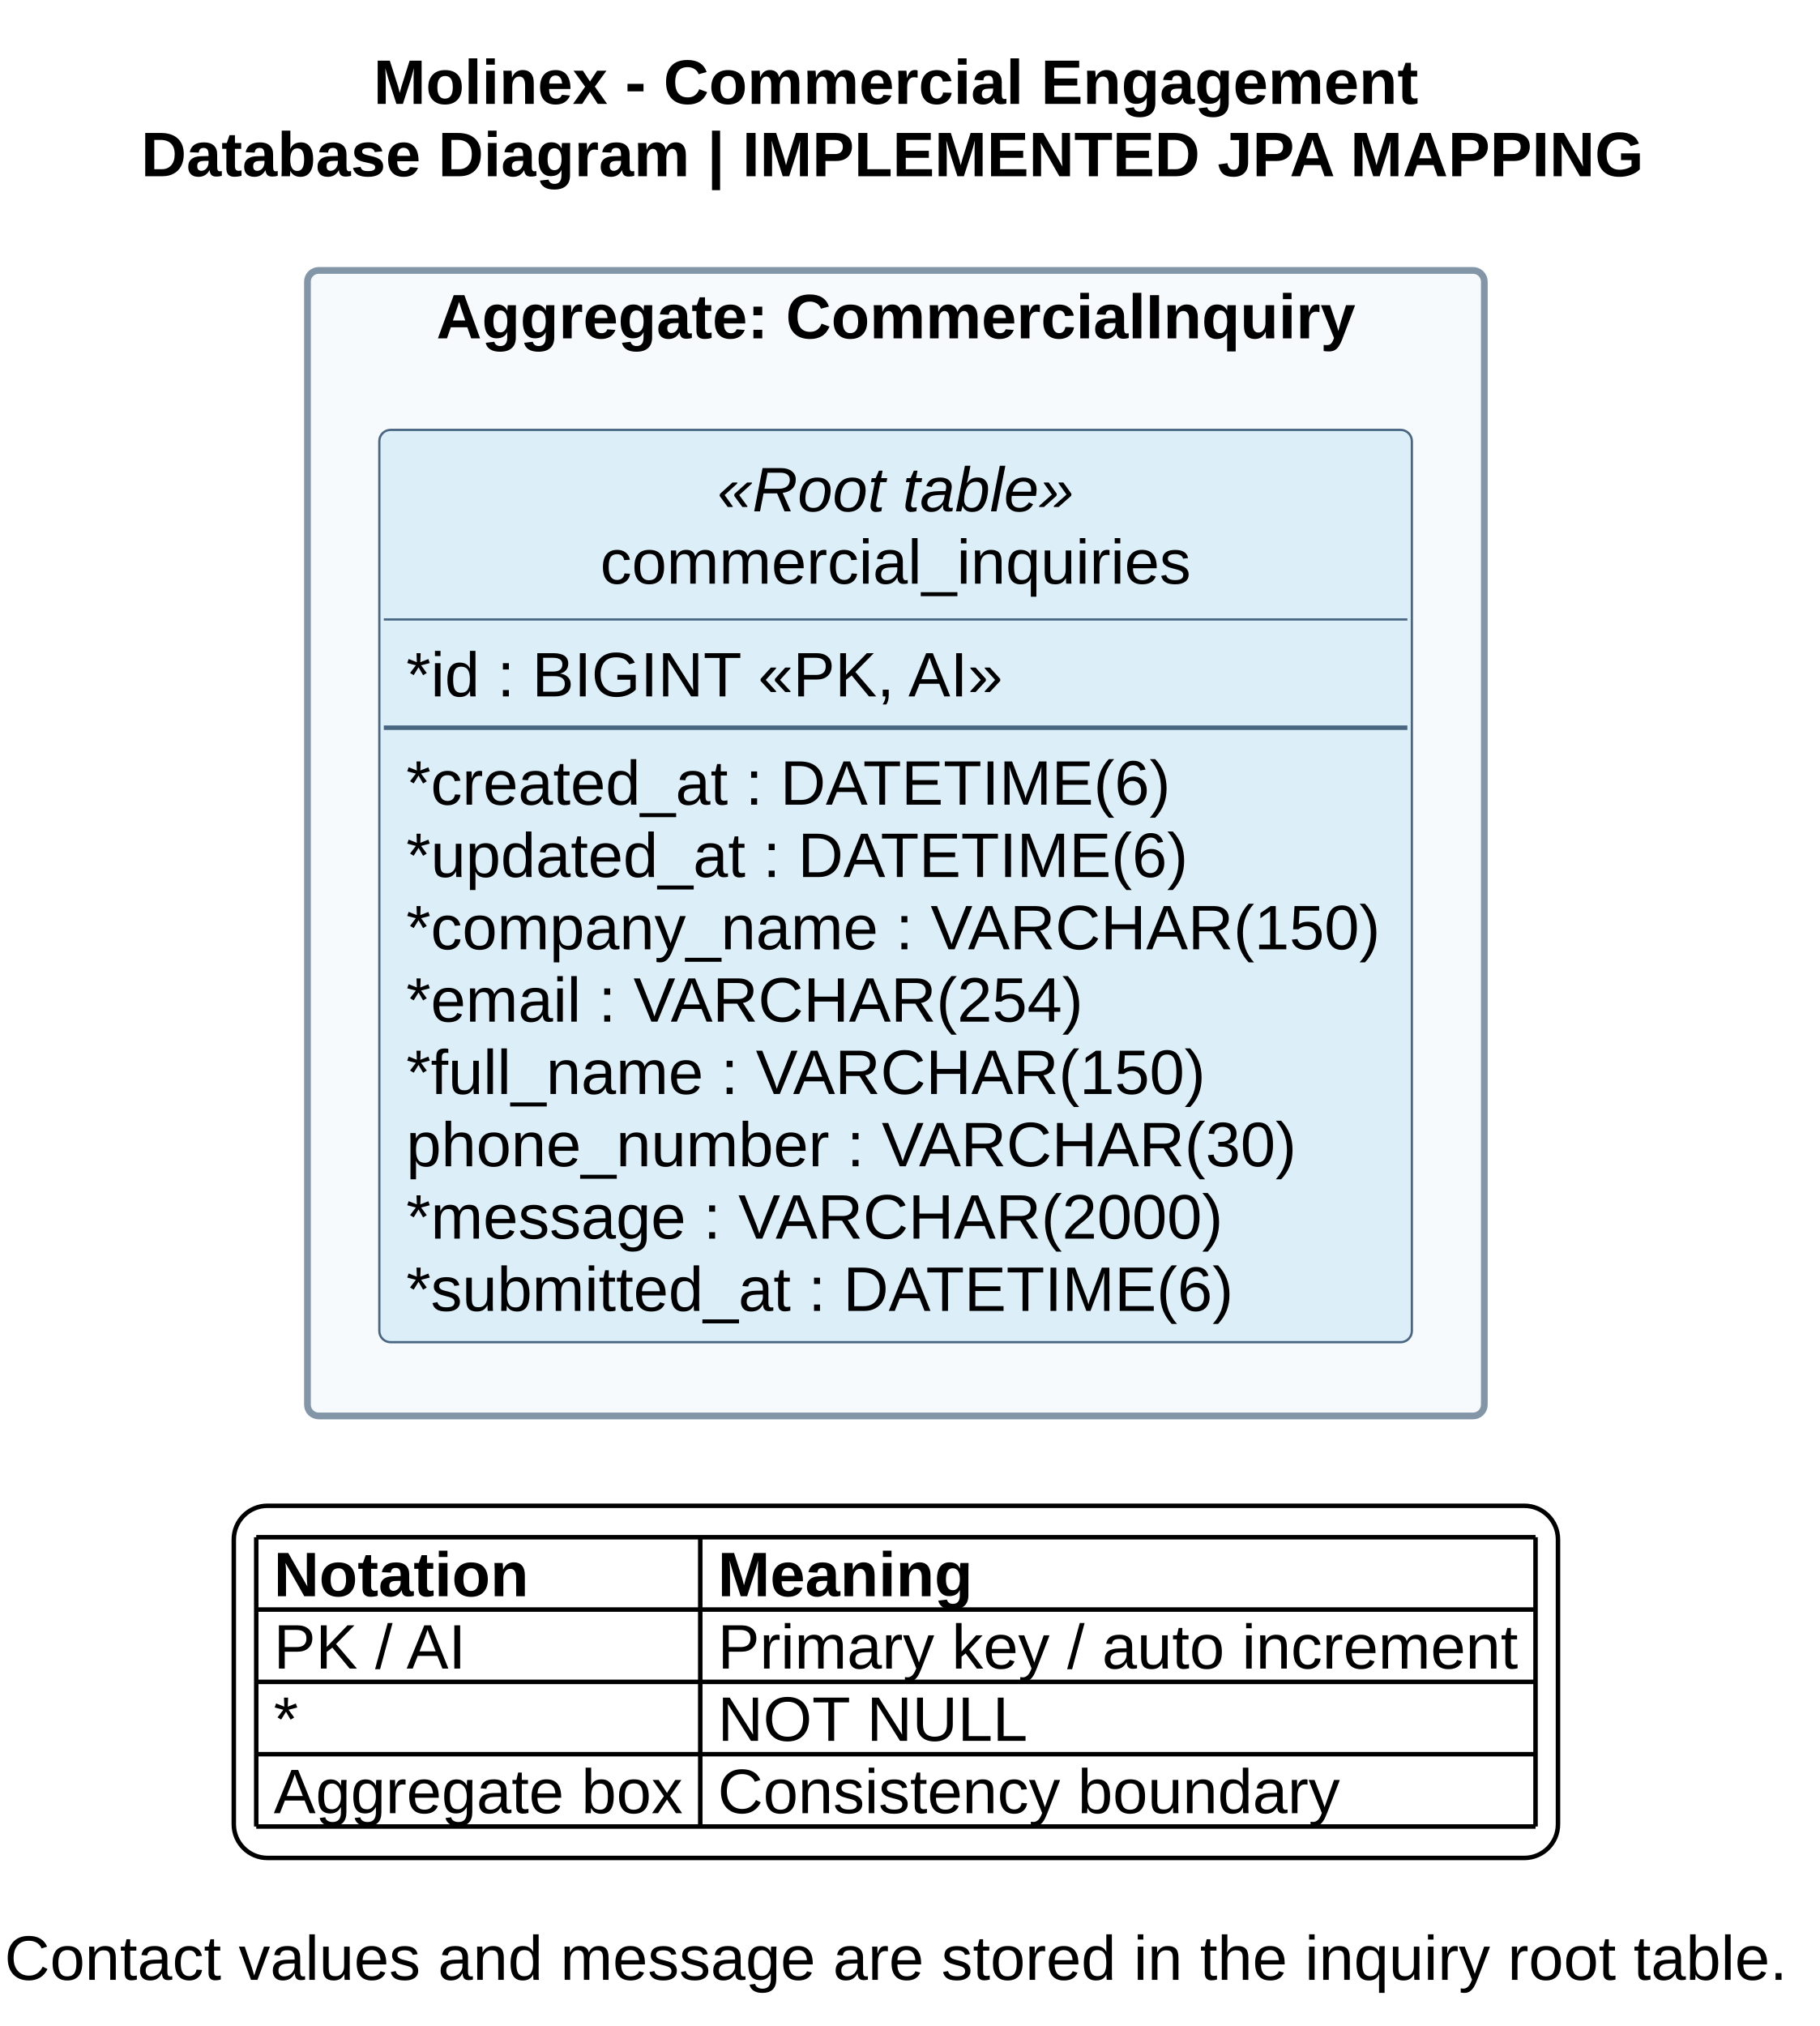
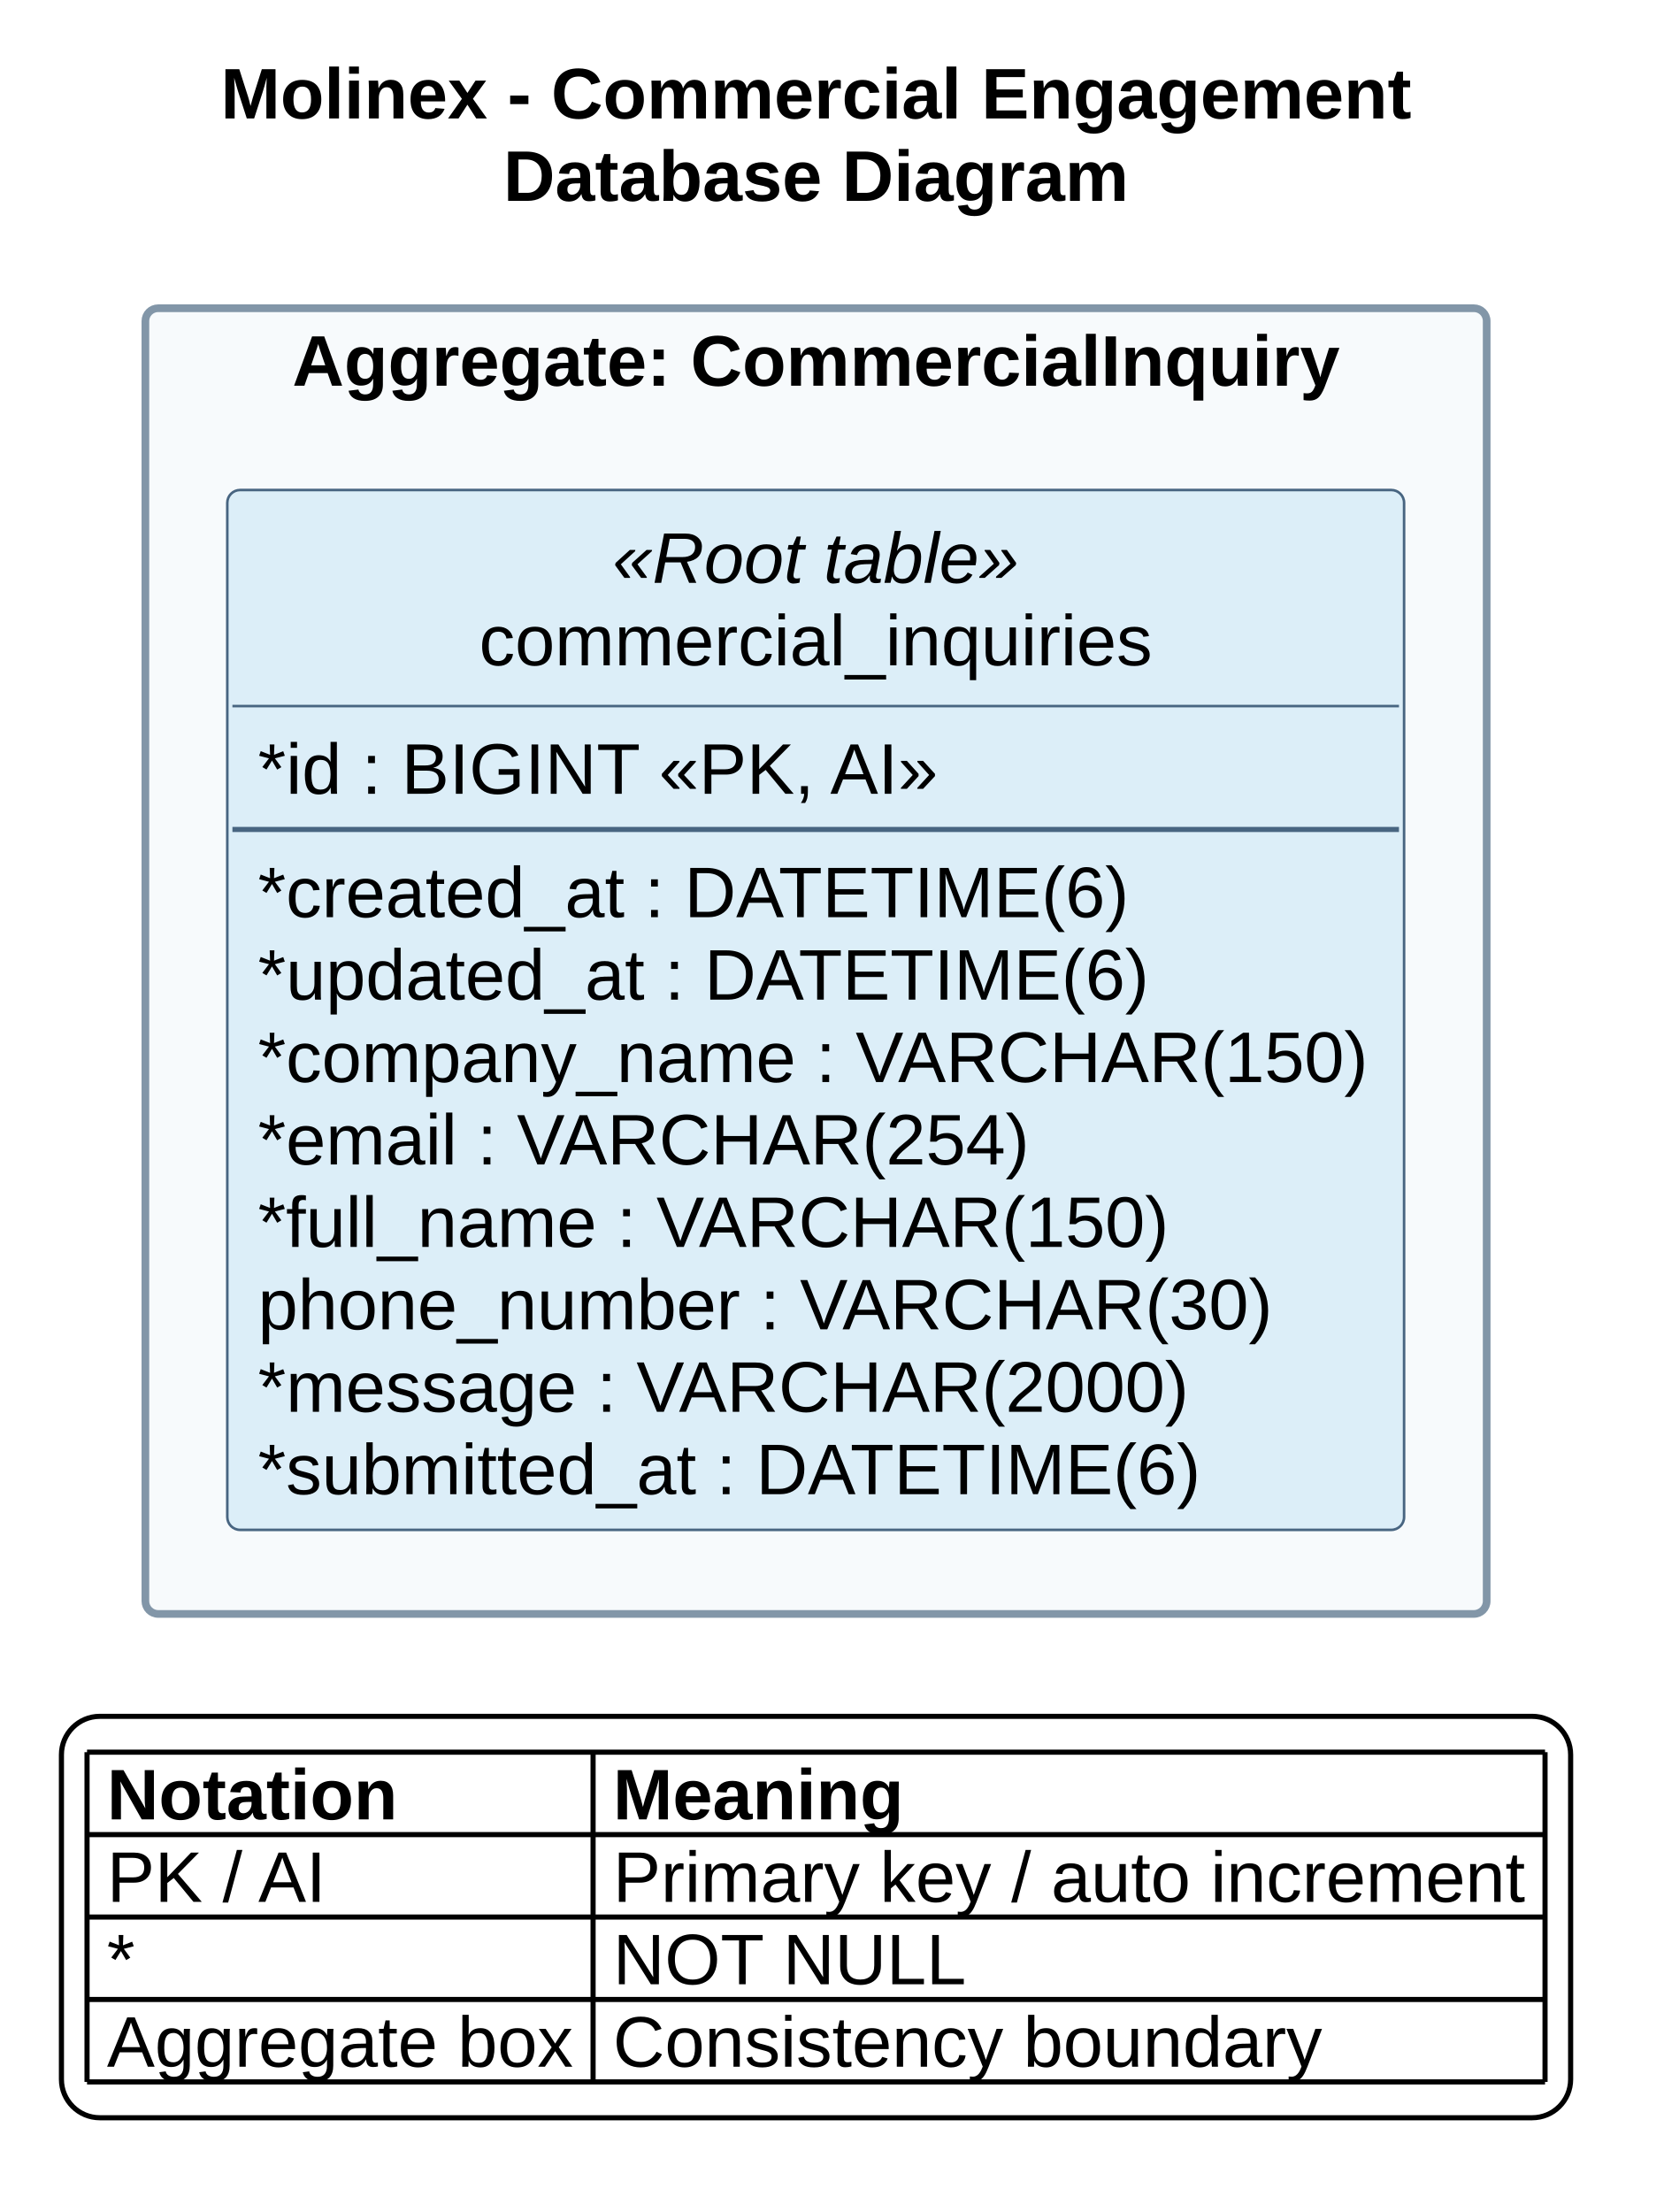
- <svg xmlns="http://www.w3.org/2000/svg" version="1.1" data-diagram-type="CLASS" style="width:405px;height:451px;background:#FFFFFF;" width="405px" height="451px" viewBox="0 0 405 451" zoomAndPan="magnify" preserveAspectRatio="none" contentStyleType="text/css">
+ <svg xmlns="http://www.w3.org/2000/svg" version="1.1" data-diagram-type="CLASS" style="width:325px;height:432px;background:#FFFFFF;" width="325px" height="432px" viewBox="0 0 325 432" zoomAndPan="magnify" preserveAspectRatio="none" contentStyleType="text/css">
  <defs />
  <g font-family="sans-serif" lengthAdjust="spacing">
    <g class="title" data-source-line="15">
-       <text x="83.144" y="23.132" fill="#000" font-size="14" textLength="232.606" font-weight="700" font-family="Arial">Molinex - Commercial Engagement</text>
-       <text x="31.396" y="39.23" fill="#000" font-size="14" textLength="336.103" font-weight="700" font-family="Arial">Database Diagram | IMPLEMENTED JPA MAPPING</text>
+       <text x="43.096" y="23.132" fill="#000" font-size="14" textLength="232.606" font-weight="700" font-family="Arial">Molinex - Commercial Engagement</text>
+       <text x="98.317" y="39.23" fill="#000" font-size="14" textLength="122.165" font-weight="700" font-family="Arial">Database Diagram</text>
    </g>
-     <g class="cluster" data-qualified-name="aggregate_0" id="ent0001" data-source-line="19">
-       <rect x="68.447" y="60.197" width="262" height="255" fill="#F7FAFC" style="stroke:#8296A8;stroke-width:1.5;" rx="2.5" ry="2.5" />
-       <text x="97.147" y="75.329" fill="#000" font-size="14" textLength="204.6" font-weight="700" font-family="Arial">Aggregate: CommercialInquiry</text>
+     <g class="cluster" data-qualified-name="aggregate_0" id="ent0001" data-source-line="16">
+       <rect x="28.399" y="60.197" width="262" height="255" fill="#F7FAFC" style="stroke:#8296A8;stroke-width:1.5;" rx="2.5" ry="2.5" />
+       <text x="57.1" y="75.329" fill="#000" font-size="14" textLength="204.6" font-weight="700" font-family="Arial">Aggregate: CommercialInquiry</text>
    </g>
-     <g class="entity" data-qualified-name="aggregate_0.commercial_inquiries" id="ent0002" data-source-line="20">
-       <rect x="84.447" y="95.697" width="229.868" height="203.085" fill="#DCEEF8" style="stroke:#486581;stroke-width:0.5;" rx="2.5" ry="2.5" />
-       <text x="159.685" y="113.829" fill="#000" font-size="14" textLength="79.393" font-style="italic" font-family="Arial">«Root table»</text>
-       <text x="133.637" y="129.928" fill="#000" font-size="14" textLength="131.489" font-family="Arial">commercial_inquiries</text>
-       <line x1="85.447" y1="137.895" x2="313.315" y2="137.895" style="stroke:#486581;stroke-width:0.5;" />
-       <text x="90.447" y="155.026" fill="#000" font-size="14" textLength="133.827" font-family="Arial">*id : BIGINT «PK, AI»</text>
-       <line x1="85.447" y1="161.993" x2="313.315" y2="161.993" style="stroke:#486581;stroke-width:1;" />
-       <text x="90.447" y="179.125" fill="#000" font-size="14" textLength="171.165" font-family="Arial">*created_at : DATETIME(6)</text>
-       <text x="90.447" y="195.224" fill="#000" font-size="14" textLength="175.075" font-family="Arial">*updated_at : DATETIME(6)</text>
-       <text x="90.447" y="211.322" fill="#000" font-size="14" textLength="217.868" font-family="Arial">*company_name : VARCHAR(150)</text>
-       <text x="90.447" y="227.421" fill="#000" font-size="14" textLength="151.71" font-family="Arial">*email : VARCHAR(254)</text>
-       <text x="90.447" y="243.52" fill="#000" font-size="14" textLength="178.958" font-family="Arial">*full_name : VARCHAR(150)</text>
-       <text x="90.447" y="259.618" fill="#000" font-size="14" textLength="199.206" font-family="Arial">phone_number : VARCHAR(30)</text>
-       <text x="90.447" y="275.717" fill="#000" font-size="14" textLength="182.848" font-family="Arial">*message : VARCHAR(2000)</text>
-       <text x="90.447" y="291.815" fill="#000" font-size="14" textLength="185.165" font-family="Arial">*submitted_at : DATETIME(6)</text>
+     <g class="entity" data-qualified-name="aggregate_0.commercial_inquiries" id="ent0002" data-source-line="17">
+       <rect x="44.399" y="95.697" width="229.868" height="203.085" fill="#DCEEF8" style="stroke:#486581;stroke-width:0.5;" rx="2.5" ry="2.5" />
+       <text x="119.637" y="113.829" fill="#000" font-size="14" textLength="79.393" font-style="italic" font-family="Arial">«Root table»</text>
+       <text x="93.589" y="129.928" fill="#000" font-size="14" textLength="131.489" font-family="Arial">commercial_inquiries</text>
+       <line x1="45.399" y1="137.895" x2="273.268" y2="137.895" style="stroke:#486581;stroke-width:0.5;" />
+       <text x="50.399" y="155.026" fill="#000" font-size="14" textLength="133.827" font-family="Arial">*id : BIGINT «PK, AI»</text>
+       <line x1="45.399" y1="161.993" x2="273.268" y2="161.993" style="stroke:#486581;stroke-width:1;" />
+       <text x="50.399" y="179.125" fill="#000" font-size="14" textLength="171.165" font-family="Arial">*created_at : DATETIME(6)</text>
+       <text x="50.399" y="195.224" fill="#000" font-size="14" textLength="175.075" font-family="Arial">*updated_at : DATETIME(6)</text>
+       <text x="50.399" y="211.322" fill="#000" font-size="14" textLength="217.868" font-family="Arial">*company_name : VARCHAR(150)</text>
+       <text x="50.399" y="227.421" fill="#000" font-size="14" textLength="151.71" font-family="Arial">*email : VARCHAR(254)</text>
+       <text x="50.399" y="243.52" fill="#000" font-size="14" textLength="178.958" font-family="Arial">*full_name : VARCHAR(150)</text>
+       <text x="50.399" y="259.618" fill="#000" font-size="14" textLength="199.206" font-family="Arial">phone_number : VARCHAR(30)</text>
+       <text x="50.399" y="275.717" fill="#000" font-size="14" textLength="182.848" font-family="Arial">*message : VARCHAR(2000)</text>
+       <text x="50.399" y="291.815" fill="#000" font-size="14" textLength="185.165" font-family="Arial">*submitted_at : DATETIME(6)</text>
    </g>
-     <g class="legend" data-source-line="33">
-       <rect x="52.048" y="335.197" width="294.799" height="78.395" fill="none" style="stroke:#000;stroke-width:1;" rx="7.5" ry="7.5" />
-       <text x="60.938" y="355.329" fill="#000" font-size="14" textLength="56.766" font-weight="700" font-family="Arial">Notation</text>
-       <text x="159.785" y="355.329" fill="#000" font-size="14" textLength="56.779" font-weight="700" font-family="Arial">Meaning</text>
-       <text x="60.938" y="371.428" fill="#000" font-size="14" textLength="43.572" font-family="Arial">PK / AI</text>
-       <text x="159.785" y="371.428" fill="#000" font-size="14" textLength="178.172" font-family="Arial">Primary key / auto increment</text>
-       <text x="60.938" y="387.526" fill="#000" font-size="14" font-family="Arial">*</text>
-       <text x="159.785" y="387.526" fill="#000" font-size="14" textLength="69.234" font-family="Arial">NOT NULL</text>
-       <text x="60.938" y="403.625" fill="#000" font-size="14" textLength="91.068" font-family="Arial">Aggregate box</text>
-       <text x="159.785" y="403.625" fill="#000" font-size="14" textLength="138.523" font-family="Arial">Consistency boundary</text>
-       <line x1="57.048" y1="342.197" x2="341.847" y2="342.197" style="stroke:#000;stroke-width:1;" />
-       <line x1="57.048" y1="358.296" x2="341.847" y2="358.296" style="stroke:#000;stroke-width:1;" />
-       <line x1="57.048" y1="374.395" x2="341.847" y2="374.395" style="stroke:#000;stroke-width:1;" />
-       <line x1="57.048" y1="390.493" x2="341.847" y2="390.493" style="stroke:#000;stroke-width:1;" />
-       <line x1="57.048" y1="406.592" x2="341.847" y2="406.592" style="stroke:#000;stroke-width:1;" />
-       <line x1="57.048" y1="342.197" x2="57.048" y2="406.592" style="stroke:#000;stroke-width:1;" />
-       <line x1="155.896" y1="342.197" x2="155.896" y2="406.592" style="stroke:#000;stroke-width:1;" />
-       <line x1="341.847" y1="342.197" x2="341.847" y2="406.592" style="stroke:#000;stroke-width:1;" />
-     </g>
-     <g class="caption" data-source-line="16">
-       <text x="1" y="440.724" fill="#000" font-size="14" textLength="396.895" font-family="Arial">Contact values and message are stored in the inquiry root table.</text>
+     <g class="legend" data-source-line="30">
+       <rect x="12" y="335.197" width="294.799" height="78.395" fill="none" style="stroke:#000;stroke-width:1;" rx="7.5" ry="7.5" />
+       <text x="20.89" y="355.329" fill="#000" font-size="14" textLength="56.766" font-weight="700" font-family="Arial">Notation</text>
+       <text x="119.737" y="355.329" fill="#000" font-size="14" textLength="56.779" font-weight="700" font-family="Arial">Meaning</text>
+       <text x="20.89" y="371.428" fill="#000" font-size="14" textLength="43.572" font-family="Arial">PK / AI</text>
+       <text x="119.737" y="371.428" fill="#000" font-size="14" textLength="178.172" font-family="Arial">Primary key / auto increment</text>
+       <text x="20.89" y="387.526" fill="#000" font-size="14" font-family="Arial">*</text>
+       <text x="119.737" y="387.526" fill="#000" font-size="14" textLength="69.234" font-family="Arial">NOT NULL</text>
+       <text x="20.89" y="403.625" fill="#000" font-size="14" textLength="91.068" font-family="Arial">Aggregate box</text>
+       <text x="119.737" y="403.625" fill="#000" font-size="14" textLength="138.523" font-family="Arial">Consistency boundary</text>
+       <line x1="17" y1="342.197" x2="301.799" y2="342.197" style="stroke:#000;stroke-width:1;" />
+       <line x1="17" y1="358.296" x2="301.799" y2="358.296" style="stroke:#000;stroke-width:1;" />
+       <line x1="17" y1="374.395" x2="301.799" y2="374.395" style="stroke:#000;stroke-width:1;" />
+       <line x1="17" y1="390.493" x2="301.799" y2="390.493" style="stroke:#000;stroke-width:1;" />
+       <line x1="17" y1="406.592" x2="301.799" y2="406.592" style="stroke:#000;stroke-width:1;" />
+       <line x1="17" y1="342.197" x2="17" y2="406.592" style="stroke:#000;stroke-width:1;" />
+       <line x1="115.848" y1="342.197" x2="115.848" y2="406.592" style="stroke:#000;stroke-width:1;" />
+       <line x1="301.799" y1="342.197" x2="301.799" y2="406.592" style="stroke:#000;stroke-width:1;" />
    </g>
  </g>
</svg>
